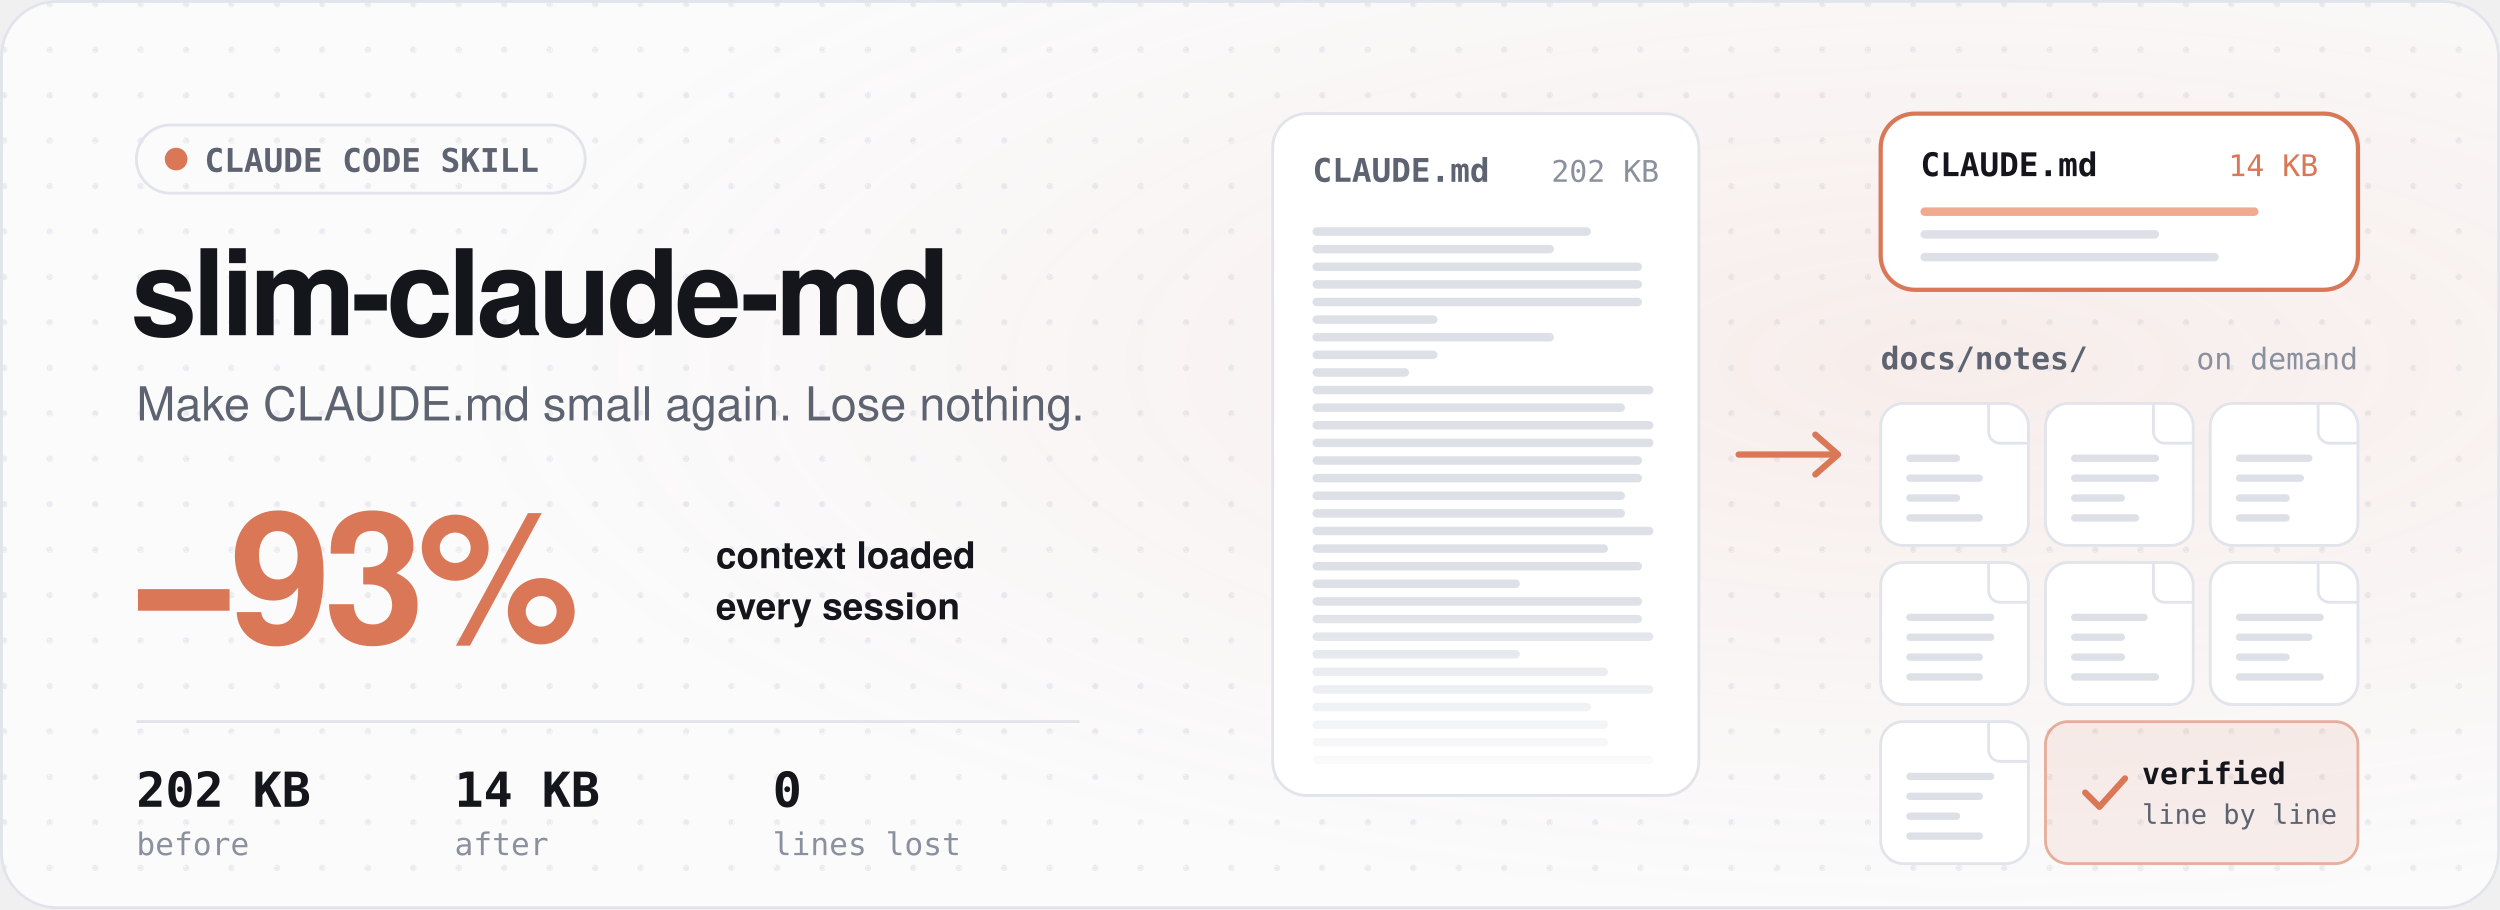
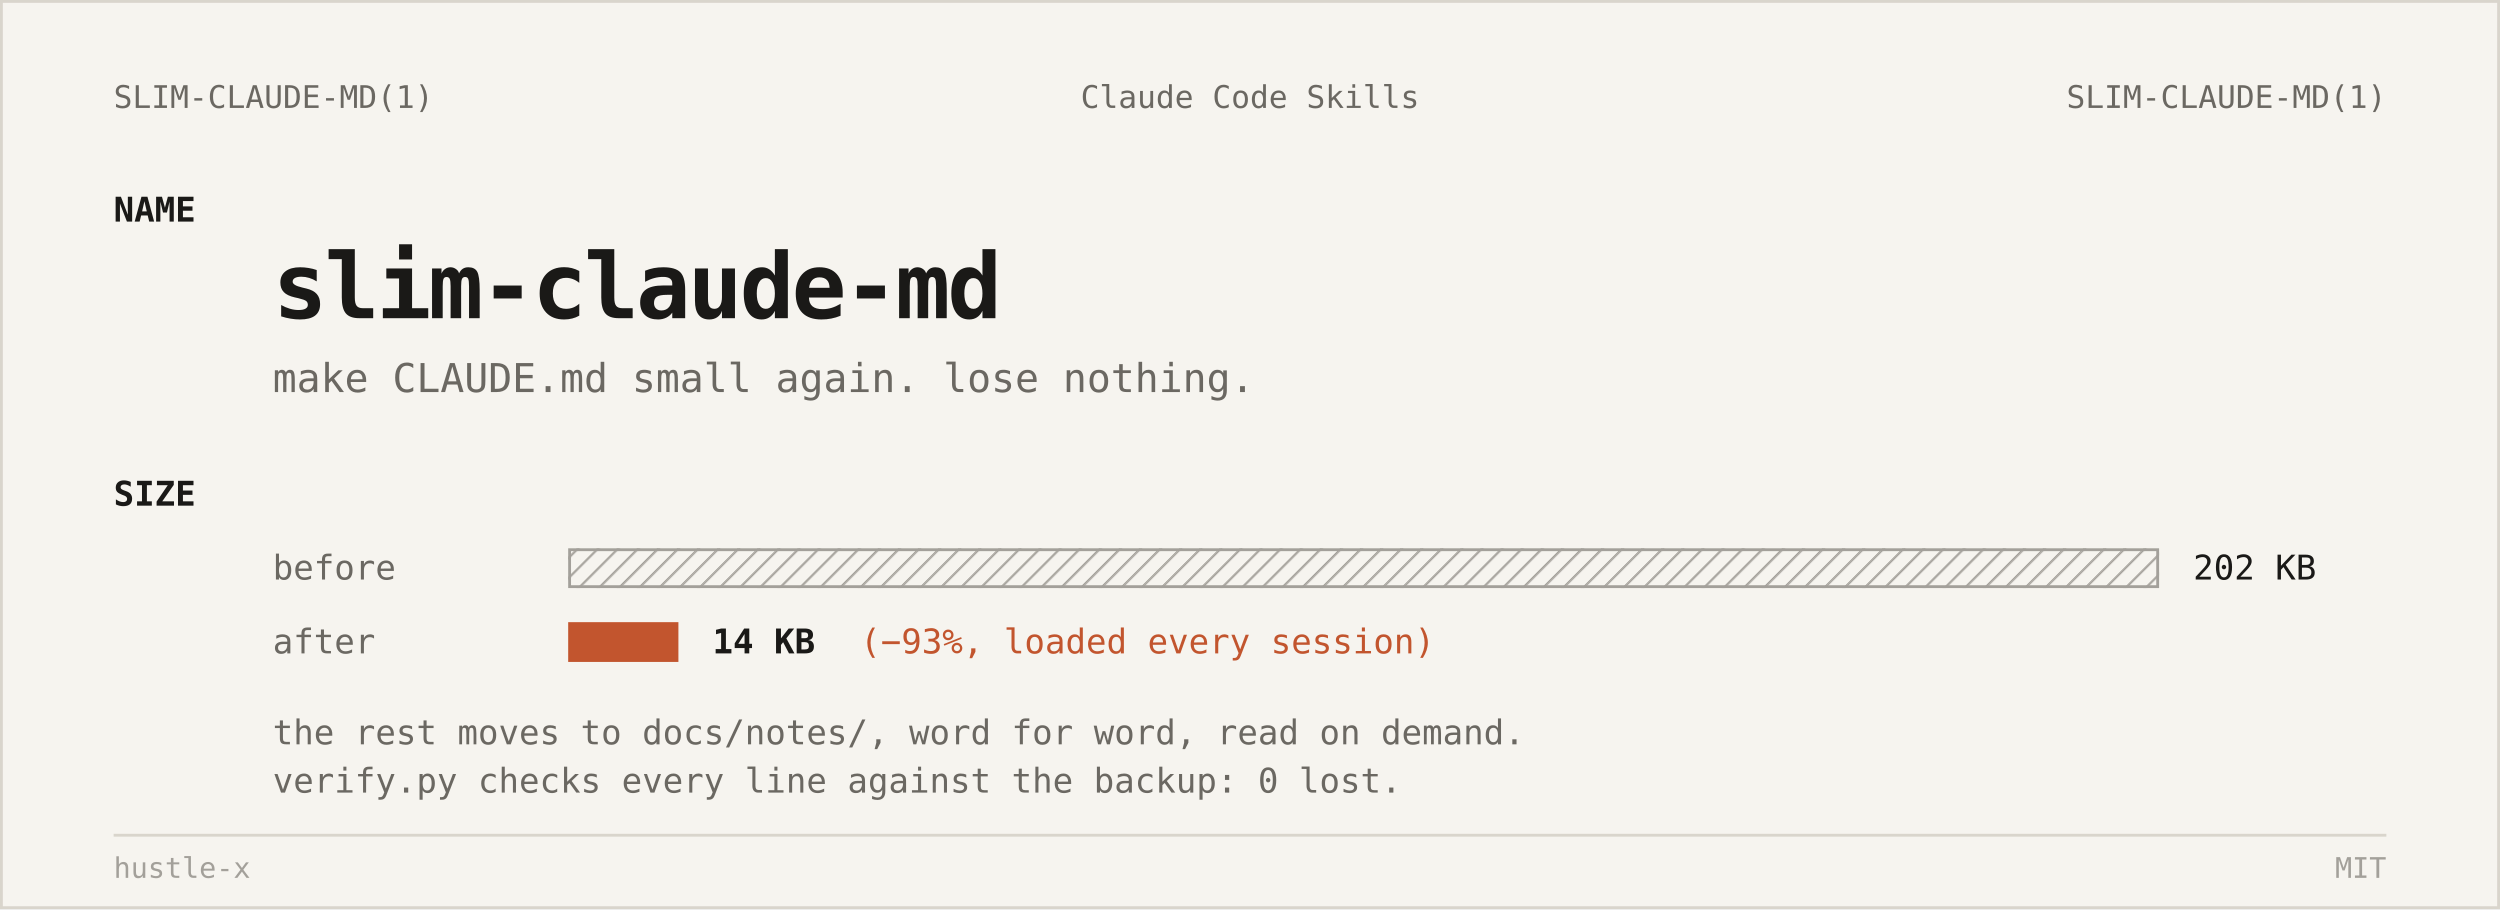
- <svg xmlns="http://www.w3.org/2000/svg" width="880" height="320" viewBox="0 0 880 320" font-family="ui-sans-serif,-apple-system,BlinkMacSystemFont,'Segoe UI',Helvetica,Arial,sans-serif">
+ <svg xmlns="http://www.w3.org/2000/svg" width="880" height="320" viewBox="0 0 880 320" font-family="ui-monospace,SFMono-Regular,Menlo,Consolas,monospace">
  <defs>
-     <pattern id="d" width="16" height="16" patternUnits="userSpaceOnUse">
-       <circle cx="1.5" cy="1.5" r="1.1" fill="#e8eaee" />
+     <pattern id="h" width="5" height="5" patternUnits="userSpaceOnUse" patternTransform="rotate(45)">
+       <line x1="0" y1="0" x2="0" y2="5" stroke="#a3a09a" stroke-width="1.6" />
    </pattern>
-     <radialGradient id="g" cx="78%" cy="40%" r="60%">
-       <stop offset="0" stop-color="#d97757" stop-opacity="0.1" />
-       <stop offset="1" stop-color="#d97757" stop-opacity="0" />
-     </radialGradient>
-     <linearGradient id="fade" x1="0" y1="0" x2="0" y2="1">
-       <stop offset="0" stop-color="#ffffff" stop-opacity="0" />
-       <stop offset="1" stop-color="#ffffff" stop-opacity="1" />
-     </linearGradient>
-     <clipPath id="c">
-       <rect width="880" height="320" rx="20" />
-     </clipPath>
  </defs>
-   <g clip-path="url(#c)">
-     <rect width="880" height="320" fill="#fbfbfc" />
-     <rect width="880" height="320" fill="url(#d)" />
-     <rect width="880" height="320" fill="url(#g)" />
-   </g>
-   <rect x=".5" y=".5" width="879" height="319" rx="19.5" fill="none" stroke="#e1e4ea" />
-   <rect x="48" y="44" width="158" height="24" rx="12" fill="none" stroke="#e1e4ea" />
-   <circle cx="62" cy="56" r="4" fill="#d97757" />
-   <text x="72" y="60.5" font-size="11.5" font-weight="600" fill="#5d6371" font-family="ui-monospace,SFMono-Regular,Menlo,Consolas,monospace">CLAUDE CODE SKILL</text>
-   <text x="46" y="118" font-size="42" font-weight="800" fill="#14161b" letter-spacing="-1.6">slim-claude-md</text>
-   <text x="48" y="148" font-size="16.5" fill="#5d6371">Make CLAUDE.md small again. Lose nothing.</text>
-   <text x="46" y="226" font-size="64" font-weight="800" fill="#d97757" letter-spacing="-2.5">−93%</text>
-   <text x="252" y="200" font-size="13" font-weight="600" fill="#14161b">context loaded</text>
-   <text x="252" y="218" font-size="13" font-weight="600" fill="#14161b">every session</text>
-   <line x1="48" y1="254" x2="380" y2="254" stroke="#e1e4ea" />
-   <text x="48" y="284" font-size="17" font-weight="700" fill="#14161b" font-family="ui-monospace,SFMono-Regular,Menlo,Consolas,monospace">202 KB</text>
-   <text x="48" y="301" font-size="11" fill="#8a909d" font-family="ui-monospace,SFMono-Regular,Menlo,Consolas,monospace">before</text>
-   <text x="160" y="284" font-size="17" font-weight="700" fill="#14161b" font-family="ui-monospace,SFMono-Regular,Menlo,Consolas,monospace">14 KB</text>
-   <text x="160" y="301" font-size="11" fill="#8a909d" font-family="ui-monospace,SFMono-Regular,Menlo,Consolas,monospace">after</text>
-   <text x="272" y="284" font-size="17" font-weight="700" fill="#14161b" font-family="ui-monospace,SFMono-Regular,Menlo,Consolas,monospace">0</text>
-   <text x="272" y="301" font-size="11" fill="#8a909d" font-family="ui-monospace,SFMono-Regular,Menlo,Consolas,monospace">lines lost</text>
-   <rect x="448" y="40" width="150" height="240" rx="12" fill="#ffffff" stroke="#e1e4ea" />
-   <text x="462" y="64" font-size="11.5" font-weight="700" fill="#5d6371" font-family="ui-monospace,SFMono-Regular,Menlo,Consolas,monospace">CLAUDE.md</text>
-   <text x="584" y="64" font-size="10.5" fill="#8a909d" font-family="ui-monospace,SFMono-Regular,Menlo,Consolas,monospace" text-anchor="end">202 KB</text>
-   <rect x="462" y="80" width="98" height="3" rx="1.5" fill="#dde0e6" />
-   <rect x="462" y="86.2" width="85" height="3" rx="1.5" fill="#dde0e6" />
-   <rect x="462" y="92.4" width="116" height="3" rx="1.5" fill="#dde0e6" />
-   <rect x="462" y="98.6" width="116" height="3" rx="1.5" fill="#dde0e6" />
-   <rect x="462" y="104.8" width="116" height="3" rx="1.5" fill="#dde0e6" />
-   <rect x="462" y="111" width="44" height="3" rx="1.5" fill="#dde0e6" />
-   <rect x="462" y="117.2" width="85" height="3" rx="1.5" fill="#dde0e6" />
-   <rect x="462" y="123.4" width="44" height="3" rx="1.5" fill="#dde0e6" />
-   <rect x="462" y="129.6" width="34" height="3" rx="1.5" fill="#dde0e6" />
-   <rect x="462" y="135.8" width="120" height="3" rx="1.5" fill="#dde0e6" />
-   <rect x="462" y="142.0" width="110" height="3" rx="1.5" fill="#dde0e6" />
-   <rect x="462" y="148.2" width="120" height="3" rx="1.5" fill="#dde0e6" />
-   <rect x="462" y="154.4" width="120" height="3" rx="1.5" fill="#dde0e6" />
-   <rect x="462" y="160.6" width="116" height="3" rx="1.5" fill="#dde0e6" />
-   <rect x="462" y="166.8" width="116" height="3" rx="1.5" fill="#dde0e6" />
-   <rect x="462" y="173" width="110" height="3" rx="1.5" fill="#dde0e6" />
-   <rect x="462" y="179.2" width="110" height="3" rx="1.5" fill="#dde0e6" />
-   <rect x="462" y="185.4" width="120" height="3" rx="1.5" fill="#dde0e6" />
-   <rect x="462" y="191.6" width="104" height="3" rx="1.5" fill="#dde0e6" />
-   <rect x="462" y="197.8" width="116" height="3" rx="1.5" fill="#dde0e6" />
-   <rect x="462" y="204" width="73" height="3" rx="1.5" fill="#dde0e6" />
-   <rect x="462" y="210.2" width="116" height="3" rx="1.5" fill="#dde0e6" />
-   <rect x="462" y="216.4" width="116" height="3" rx="1.5" fill="#dde0e6" />
-   <rect x="462" y="222.6" width="120" height="3" rx="1.5" fill="#dde0e6" />
-   <rect x="462" y="228.8" width="73" height="3" rx="1.5" fill="#dde0e6" />
-   <rect x="462" y="235" width="104" height="3" rx="1.5" fill="#dde0e6" />
-   <rect x="462" y="241.2" width="120" height="3" rx="1.5" fill="#dde0e6" />
-   <rect x="462" y="247.4" width="98" height="3" rx="1.5" fill="#dde0e6" />
-   <rect x="462" y="253.6" width="104" height="3" rx="1.5" fill="#dde0e6" />
-   <rect x="462" y="259.8" width="104" height="3" rx="1.5" fill="#dde0e6" />
-   <rect x="462" y="266" width="120" height="3" rx="1.5" fill="#dde0e6" />
-   <rect x="449" y="210" width="148" height="69" rx="11" fill="url(#fade)" />
-   <path d="M612 160 H646" stroke="#d97757" stroke-width="2.2" stroke-linecap="round" />
-   <path d="M639 153 L647 160 L639 167" fill="none" stroke="#d97757" stroke-width="2.2" stroke-linecap="round" stroke-linejoin="round" />
-   <rect x="662" y="40" width="168" height="62" rx="12" fill="#ffffff" stroke="#d97757" stroke-width="1.5" />
-   <text x="676" y="62" font-size="11.5" font-weight="700" fill="#14161b" font-family="ui-monospace,SFMono-Regular,Menlo,Consolas,monospace">CLAUDE.md</text>
-   <text x="816" y="62" font-size="10.5" fill="#d97757" font-family="ui-monospace,SFMono-Regular,Menlo,Consolas,monospace" text-anchor="end">14 KB</text>
-   <rect x="676" y="73" width="119" height="3" rx="1.5" fill="#f0a184" opacity="0.9" />
-   <rect x="676" y="81" width="84" height="3" rx="1.5" fill="#dde0e6" opacity="1" />
-   <rect x="676" y="89" width="105" height="3" rx="1.5" fill="#dde0e6" opacity="1" />
-   <text x="662" y="130" font-size="11" font-weight="700" fill="#5d6371" font-family="ui-monospace,SFMono-Regular,Menlo,Consolas,monospace">docs/notes/</text>
-   <text x="830" y="130" font-size="10.5" fill="#8a909d" font-family="ui-monospace,SFMono-Regular,Menlo,Consolas,monospace" text-anchor="end">on demand</text>
-   <rect x="662" y="142" width="52" height="50" rx="8" fill="#ffffff" stroke="#e1e4ea" />
-   <path d="M700 142 V152 a4 4 0 0 0 4 4 H714" fill="none" stroke="#e1e4ea" />
-   <rect x="671" y="160" width="19" height="2.6" rx="1.3" fill="#dde0e6" />
-   <rect x="671" y="167" width="27" height="2.6" rx="1.3" fill="#dde0e6" />
-   <rect x="671" y="174" width="19" height="2.6" rx="1.3" fill="#dde0e6" />
-   <rect x="671" y="181" width="27" height="2.6" rx="1.3" fill="#dde0e6" />
-   <rect x="720" y="142" width="52" height="50" rx="8" fill="#ffffff" stroke="#e1e4ea" />
-   <path d="M758 142 V152 a4 4 0 0 0 4 4 H772" fill="none" stroke="#e1e4ea" />
-   <rect x="729" y="160" width="31" height="2.6" rx="1.3" fill="#dde0e6" />
-   <rect x="729" y="167" width="31" height="2.6" rx="1.3" fill="#dde0e6" />
-   <rect x="729" y="174" width="19" height="2.6" rx="1.3" fill="#dde0e6" />
-   <rect x="729" y="181" width="24" height="2.6" rx="1.3" fill="#dde0e6" />
-   <rect x="778" y="142" width="52" height="50" rx="8" fill="#ffffff" stroke="#e1e4ea" />
-   <path d="M816 142 V152 a4 4 0 0 0 4 4 H830" fill="none" stroke="#e1e4ea" />
-   <rect x="787" y="160" width="27" height="2.6" rx="1.3" fill="#dde0e6" />
-   <rect x="787" y="167" width="24" height="2.6" rx="1.3" fill="#dde0e6" />
-   <rect x="787" y="174" width="19" height="2.6" rx="1.3" fill="#dde0e6" />
-   <rect x="787" y="181" width="19" height="2.6" rx="1.3" fill="#dde0e6" />
-   <rect x="662" y="198" width="52" height="50" rx="8" fill="#ffffff" stroke="#e1e4ea" />
-   <path d="M700 198 V208 a4 4 0 0 0 4 4 H714" fill="none" stroke="#e1e4ea" />
-   <rect x="671" y="216" width="31" height="2.6" rx="1.3" fill="#dde0e6" />
-   <rect x="671" y="223" width="31" height="2.6" rx="1.3" fill="#dde0e6" />
-   <rect x="671" y="230" width="27" height="2.6" rx="1.3" fill="#dde0e6" />
-   <rect x="671" y="237" width="27" height="2.6" rx="1.3" fill="#dde0e6" />
-   <rect x="720" y="198" width="52" height="50" rx="8" fill="#ffffff" stroke="#e1e4ea" />
-   <path d="M758 198 V208 a4 4 0 0 0 4 4 H772" fill="none" stroke="#e1e4ea" />
-   <rect x="729" y="216" width="27" height="2.6" rx="1.3" fill="#dde0e6" />
-   <rect x="729" y="223" width="19" height="2.6" rx="1.3" fill="#dde0e6" />
-   <rect x="729" y="230" width="19" height="2.6" rx="1.3" fill="#dde0e6" />
-   <rect x="729" y="237" width="31" height="2.6" rx="1.3" fill="#dde0e6" />
-   <rect x="778" y="198" width="52" height="50" rx="8" fill="#ffffff" stroke="#e1e4ea" />
-   <path d="M816 198 V208 a4 4 0 0 0 4 4 H830" fill="none" stroke="#e1e4ea" />
-   <rect x="787" y="216" width="31" height="2.6" rx="1.3" fill="#dde0e6" />
-   <rect x="787" y="223" width="27" height="2.6" rx="1.3" fill="#dde0e6" />
-   <rect x="787" y="230" width="19" height="2.6" rx="1.3" fill="#dde0e6" />
-   <rect x="787" y="237" width="31" height="2.6" rx="1.3" fill="#dde0e6" />
-   <rect x="662" y="254" width="52" height="50" rx="8" fill="#ffffff" stroke="#e1e4ea" />
-   <path d="M700 254 V264 a4 4 0 0 0 4 4 H714" fill="none" stroke="#e1e4ea" />
-   <rect x="671" y="272" width="31" height="2.6" rx="1.3" fill="#dde0e6" />
-   <rect x="671" y="279" width="27" height="2.6" rx="1.3" fill="#dde0e6" />
-   <rect x="671" y="286" width="19" height="2.6" rx="1.3" fill="#dde0e6" />
-   <rect x="671" y="293" width="27" height="2.6" rx="1.3" fill="#dde0e6" />
-   <rect x="720" y="254" width="110" height="50" rx="8" fill="#d97757" fill-opacity="0.1" stroke="#d97757" stroke-opacity=".55" />
-   <path d="M734 279 l5 5 l9 -10" fill="none" stroke="#d97757" stroke-width="2.2" stroke-linecap="round" stroke-linejoin="round" />
-   <text x="754" y="276" font-size="10.5" font-weight="700" fill="#14161b" font-family="ui-monospace,SFMono-Regular,Menlo,Consolas,monospace">verified</text>
-   <text x="754" y="290" font-size="9.5" fill="#5d6371" font-family="ui-monospace,SFMono-Regular,Menlo,Consolas,monospace">line by line</text>
+   <rect width="880" height="320" fill="#f6f4ef" />
+   <rect x=".5" y=".5" width="879" height="319" fill="none" stroke="#d9d5cc" />
+   <text x="40" y="38" font-size="11" font-weight="400" fill="#6b6862" text-anchor="start">SLIM-CLAUDE-MD(1)</text>
+   <text x="440.0" y="38" font-size="11" font-weight="400" fill="#6b6862" text-anchor="middle">Claude Code Skills</text>
+   <text x="840" y="38" font-size="11" font-weight="400" fill="#6b6862" text-anchor="end">SLIM-CLAUDE-MD(1)</text>
+   <text x="40" y="78" font-size="12" font-weight="700" fill="#1a1917" text-anchor="start">NAME</text>
+   <text x="96" y="112" font-size="32" font-weight="700" fill="#1a1917" text-anchor="start" letter-spacing="-1">slim-claude-md</text>
+   <text x="96" y="138" font-size="14" font-weight="400" fill="#6b6862" text-anchor="start">make CLAUDE.md small again. lose nothing.</text>
+   <text x="40" y="178" font-size="12" font-weight="700" fill="#1a1917" text-anchor="start">SIZE</text>
+   <text x="96" y="204" font-size="12" font-weight="400" fill="#6b6862" text-anchor="start">before</text>
+   <rect x="200" y="193" width="560" height="14" fill="url(#h)" />
+   <rect x="200.5" y="193.5" width="559" height="13" fill="none" stroke="#a3a09a" />
+   <text x="772" y="204" font-size="12" font-weight="400" fill="#1a1917" text-anchor="start">202 KB</text>
+   <text x="96" y="230" font-size="12" font-weight="400" fill="#6b6862" text-anchor="start">after</text>
+   <rect x="200" y="219" width="38.8" height="14" fill="#c2552e" />
+   <text x="250.8" y="230" font-size="12" font-weight="700" fill="#1a1917" text-anchor="start">14 KB</text>
+   <text x="302.8" y="230" font-size="12" font-weight="400" fill="#c2552e" text-anchor="start">(−93%, loaded every session)</text>
+   <text x="96" y="262" font-size="12" font-weight="400" fill="#6b6862" text-anchor="start">the rest moves to docs/notes/, word for word, read on demand.</text>
+   <text x="96" y="279" font-size="12" font-weight="400" fill="#6b6862" text-anchor="start">verify.py checks every line against the backup: 0 lost.</text>
+   <line x1="40" y1="294" x2="840" y2="294" stroke="#d9d5cc" />
+   <text x="40" y="309" font-size="10" font-weight="400" fill="#a3a09a" text-anchor="start">hustle-x</text>
+   <text x="840" y="309" font-size="10" font-weight="400" fill="#a3a09a" text-anchor="end">MIT</text>
</svg>
